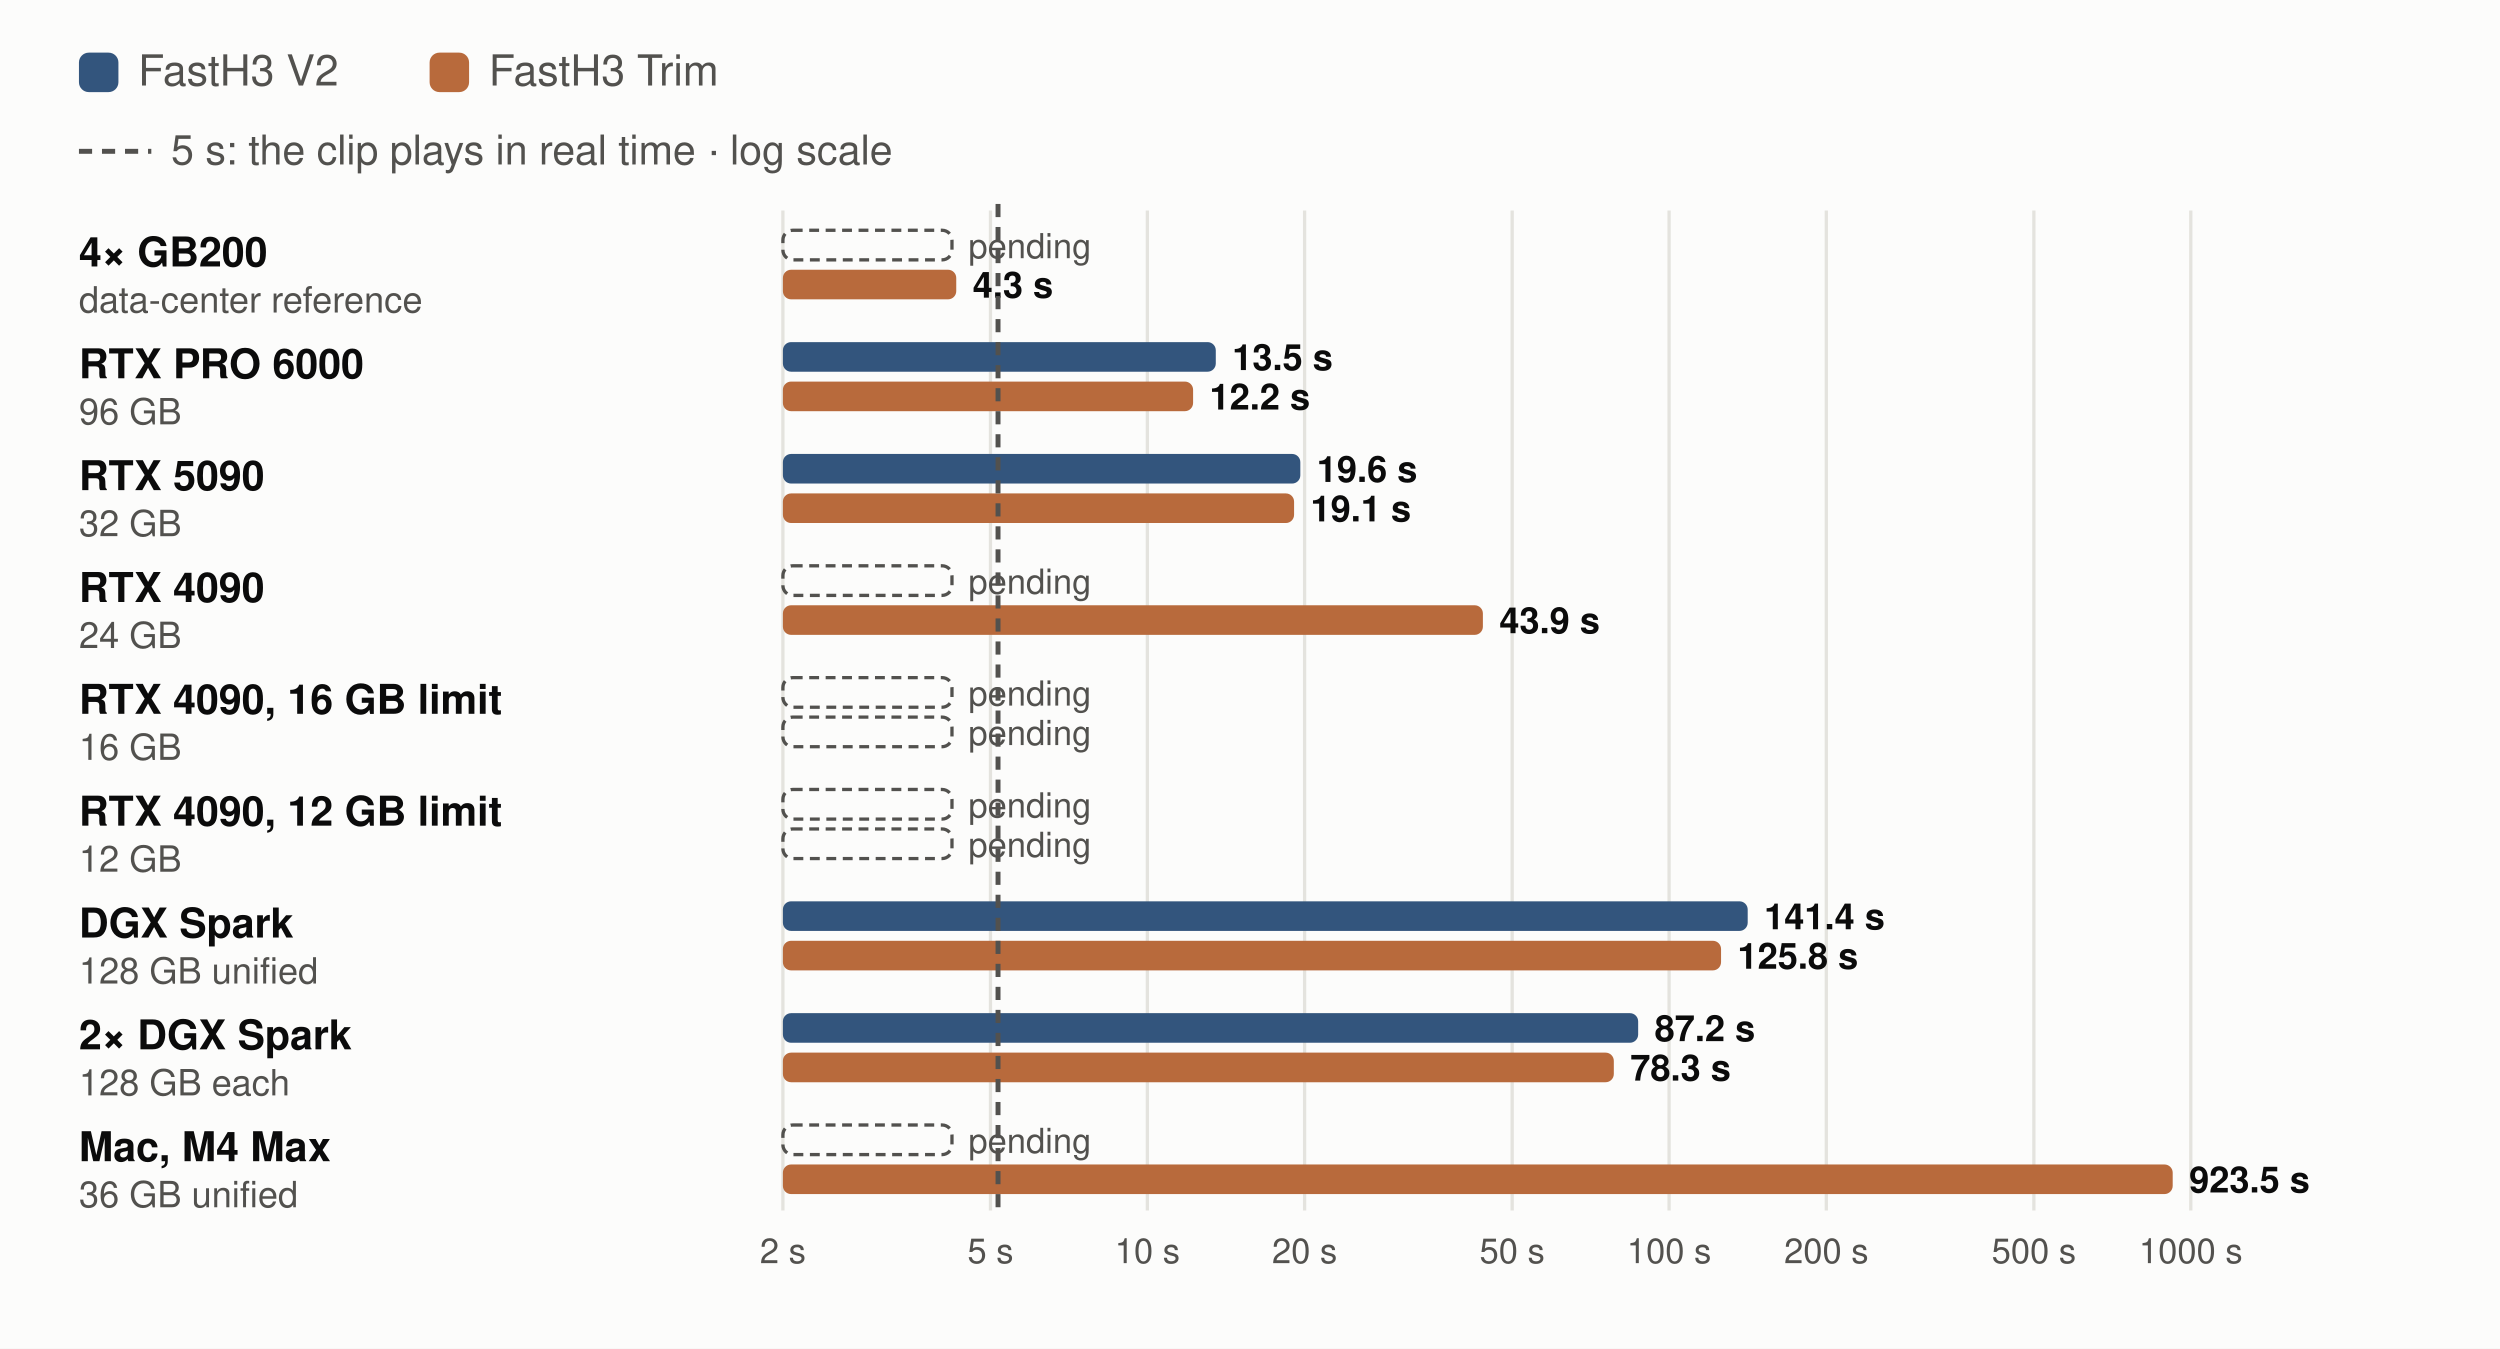
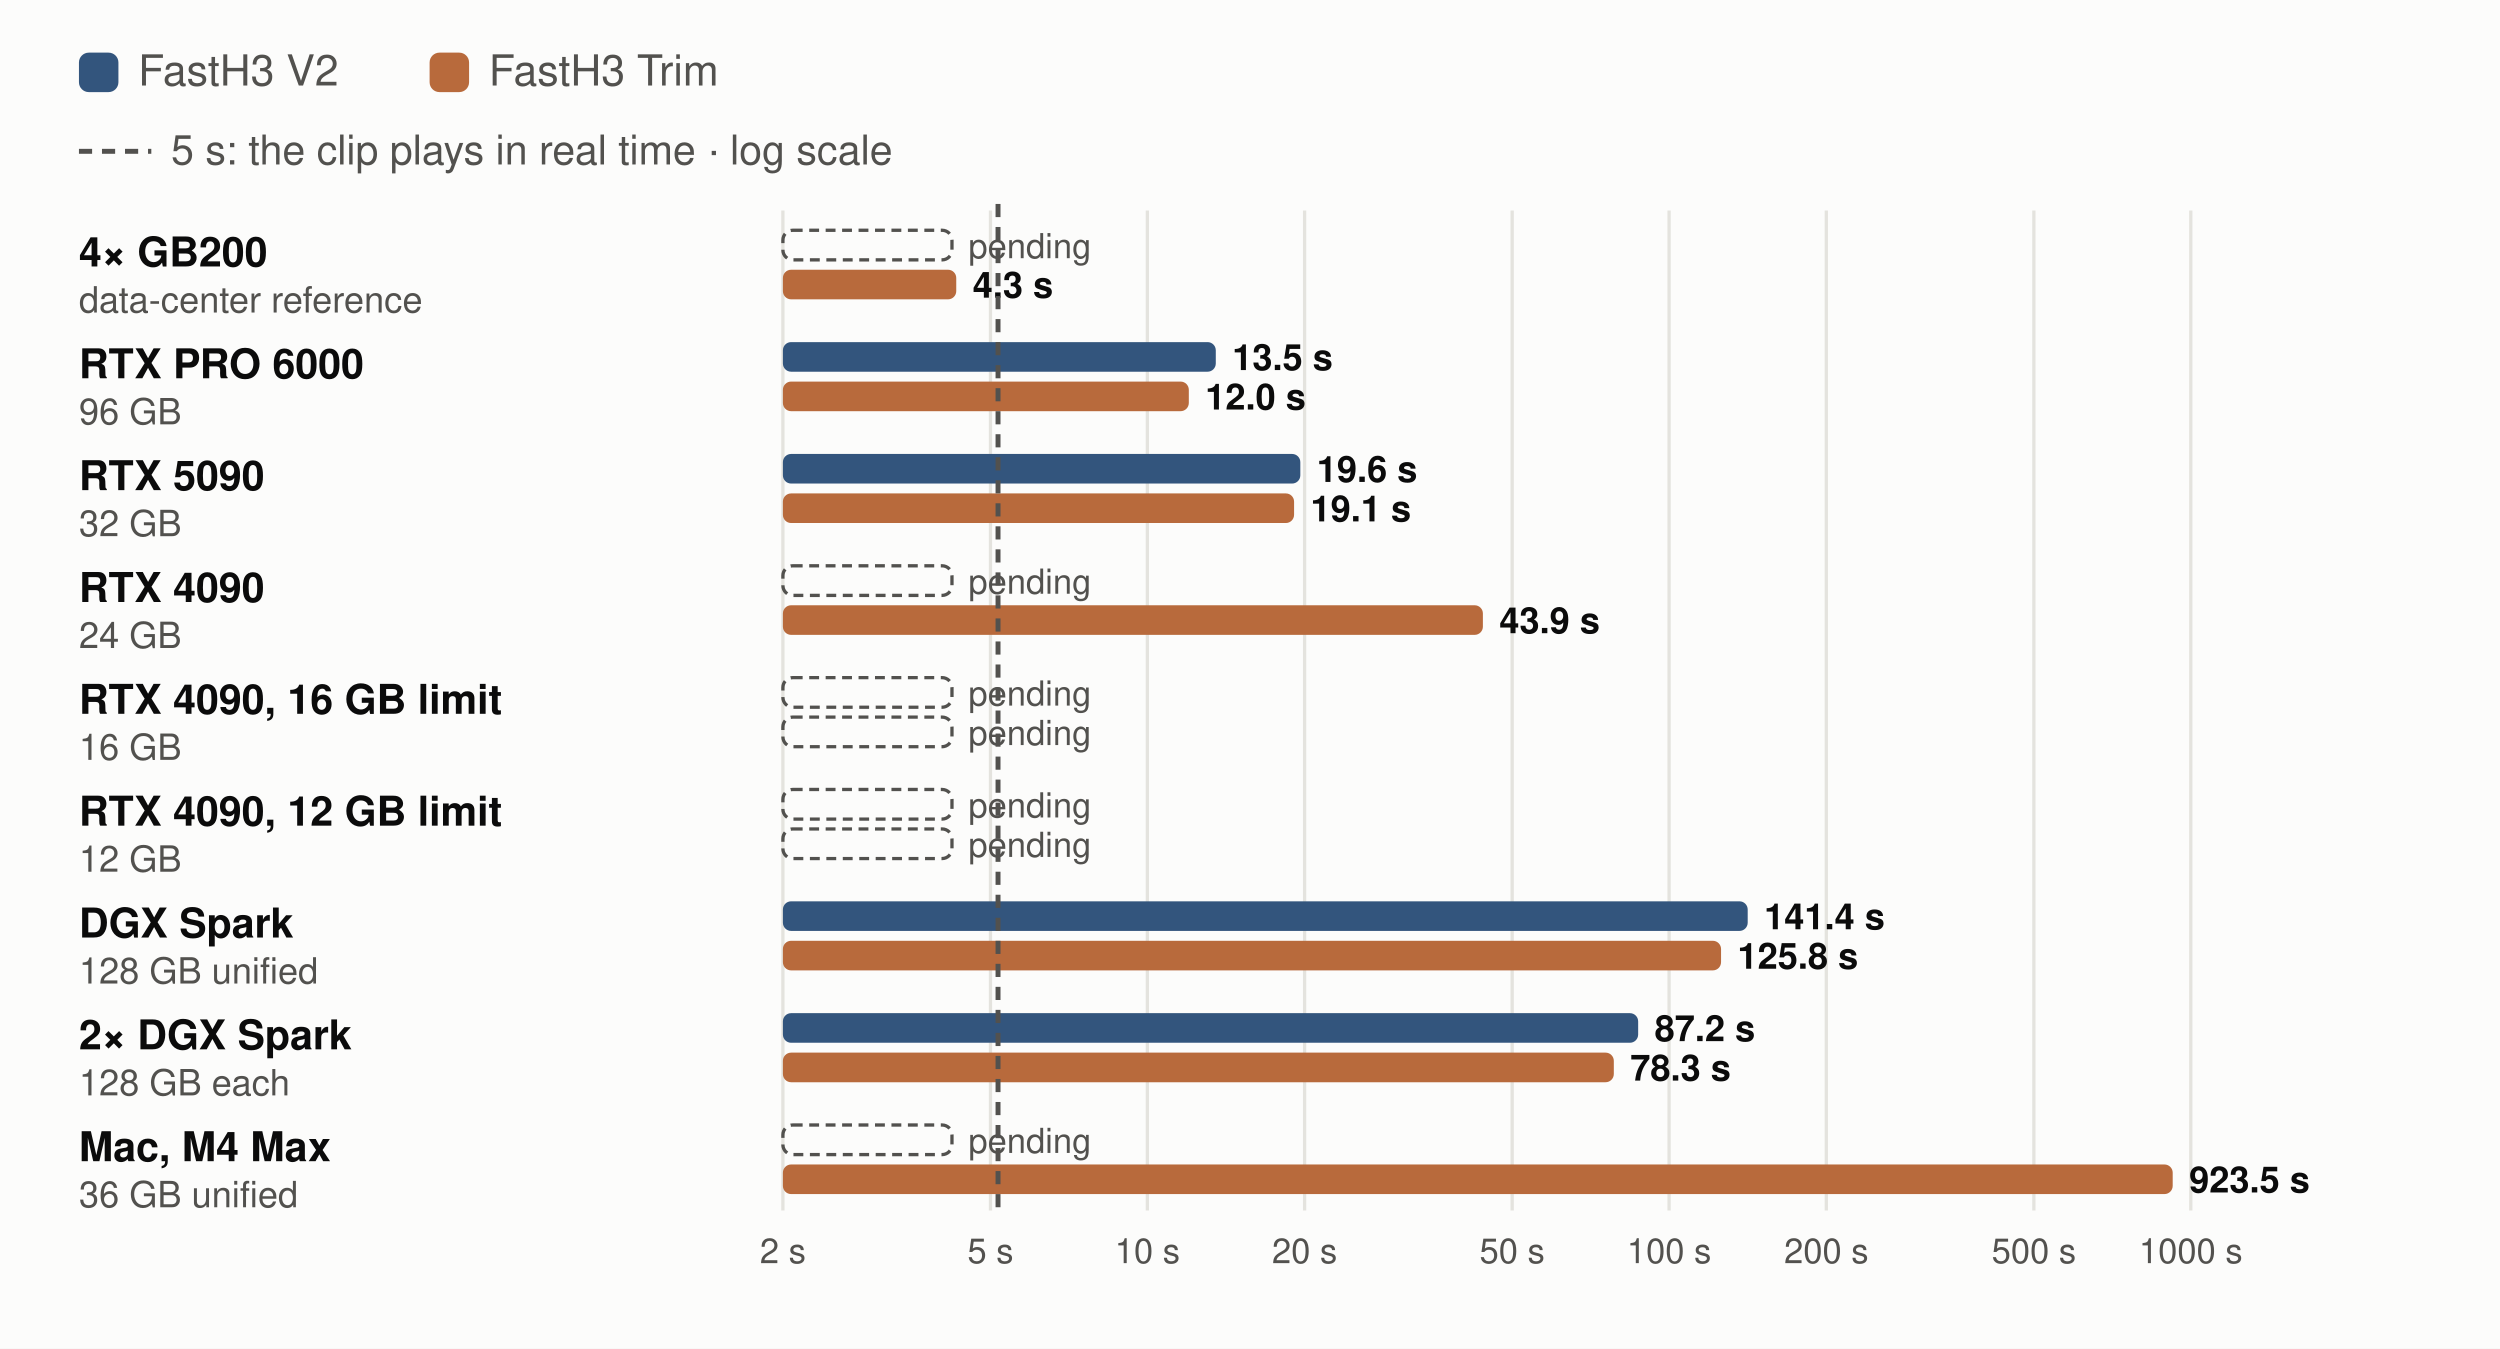
<svg xmlns="http://www.w3.org/2000/svg" width="760" height="410" viewBox="0 0 760 410" role="img" aria-labelledby="t d">
  <style>
  .bg{fill:#fcfcfb} .t1{fill:#0b0b0b} .t2{fill:#52514e} .grid{stroke:#e4e3de} .axis{stroke:#9b9a95}
  .s1{fill:#33557d} .s2{fill:#b86a3c} .s3{fill:#b5afa5} .drop{fill:#b0463c} .ref{stroke:#52514e}
  .gap{stroke:#fcfcfb} .on{fill:#ffffff} .on3{fill:#0b0b0b} .est{fill:none;stroke:#52514e}
  .ring{fill:none;stroke:#0b0b0b}
  text{font-family:-apple-system,BlinkMacSystemFont,"Segoe UI",Helvetica,Arial,sans-serif}
  @media (prefers-color-scheme: dark){
    .bg{fill:#1a1a19} .t1{fill:#ffffff} .t2{fill:#c3c2b7} .grid{stroke:#2e2e2c} .axis{stroke:#6b6a66}
    .s1{fill:#7393bb} .s2{fill:#c27448} .s3{fill:#69655e} .drop{fill:#c9605a} .ref{stroke:#c3c2b7}
    .gap{stroke:#1a1a19} .on{fill:#0b0b0b} .on3{fill:#ffffff} .est{fill:none;stroke:#c3c2b7}
    .ring{fill:none;stroke:#ffffff}
  }
</style>
  <rect class="bg" width="760" height="410" />
  <rect class="s1" x="24" y="16" width="12" height="12" rx="3" />
  <text class="t2" x="42" y="26" font-size="13">FastH3 V2</text>
  <rect class="s2" x="130.6" y="16" width="12" height="12" rx="3" />
  <text class="t2" x="148.6" y="26" font-size="13">FastH3 Trim</text>
  <line class="ref" x1="24" x2="46" y1="46" y2="46" stroke-width="1.5" stroke-dasharray="4 3" />
  <text class="t2" x="52" y="50" font-size="12.5">5 s: the clip plays in real time · log scale</text>
  <line class="grid" x1="238.0" x2="238.0" y1="64" y2="368" stroke-width="1" />
  <text class="t2" x="238.0" y="384" font-size="10.5" text-anchor="middle">2 s</text>
  <line class="grid" x1="301.1" x2="301.1" y1="64" y2="368" stroke-width="1" />
  <text class="t2" x="301.1" y="384" font-size="10.5" text-anchor="middle">5 s</text>
  <line class="grid" x1="348.8" x2="348.8" y1="64" y2="368" stroke-width="1" />
  <text class="t2" x="348.8" y="384" font-size="10.5" text-anchor="middle">10 s</text>
  <line class="grid" x1="396.6" x2="396.6" y1="64" y2="368" stroke-width="1" />
  <text class="t2" x="396.6" y="384" font-size="10.5" text-anchor="middle">20 s</text>
  <line class="grid" x1="459.7" x2="459.7" y1="64" y2="368" stroke-width="1" />
  <text class="t2" x="459.7" y="384" font-size="10.5" text-anchor="middle">50 s</text>
  <line class="grid" x1="507.4" x2="507.4" y1="64" y2="368" stroke-width="1" />
  <text class="t2" x="507.4" y="384" font-size="10.5" text-anchor="middle">100 s</text>
  <line class="grid" x1="555.2" x2="555.2" y1="64" y2="368" stroke-width="1" />
  <text class="t2" x="555.2" y="384" font-size="10.5" text-anchor="middle">200 s</text>
  <line class="grid" x1="618.3" x2="618.3" y1="64" y2="368" stroke-width="1" />
  <text class="t2" x="618.3" y="384" font-size="10.5" text-anchor="middle">500 s</text>
  <line class="grid" x1="666.0" x2="666.0" y1="64" y2="368" stroke-width="1" />
  <text class="t2" x="666.0" y="384" font-size="10.5" text-anchor="middle">1000 s</text>
  <text class="t1" x="24" y="81" font-size="12.5" font-weight="600">4× GB200</text>
  <text class="t2" x="24" y="95" font-size="11">data-center reference</text>
  <rect class="est" x="238" y="70" width="51.4" height="9" rx="3" stroke-width="1" stroke-dasharray="3 2" />
  <text class="t2" x="294.4" y="78.5" font-size="10.5">pending</text>
  <rect class="s2" x="238" y="82" width="52.7" height="9" rx="2.5" />
  <text class="t1" x="295.7" y="90.5" font-size="11" font-weight="700">4.3 s</text>
  <text class="t1" x="24" y="115" font-size="12.5" font-weight="600">RTX PRO 6000</text>
  <text class="t2" x="24" y="129" font-size="11">96 GB</text>
  <rect class="s1" x="238" y="104" width="131.6" height="9" rx="2.5" />
  <text class="t1" x="374.6" y="112.5" font-size="11" font-weight="700">13.5 s</text>
-   <rect class="s2" x="238" y="116" width="124.7" height="9" rx="2.5" />
-   <text class="t1" x="367.7" y="124.5" font-size="11" font-weight="700">12.2 s</text>
+   <rect class="s2" x="238" y="116" width="123.4" height="9" rx="2.5" />
+   <text class="t1" x="366.4" y="124.5" font-size="11" font-weight="700">12.0 s</text>
  <text class="t1" x="24" y="149" font-size="12.5" font-weight="600">RTX 5090</text>
  <text class="t2" x="24" y="163" font-size="11">32 GB</text>
  <rect class="s1" x="238" y="138" width="157.3" height="9" rx="2.5" />
  <text class="t1" x="400.3" y="146.5" font-size="11" font-weight="700">19.6 s</text>
  <rect class="s2" x="238" y="150" width="155.4" height="9" rx="2.5" />
  <text class="t1" x="398.4" y="158.5" font-size="11" font-weight="700">19.1 s</text>
  <text class="t1" x="24" y="183" font-size="12.5" font-weight="600">RTX 4090</text>
  <text class="t2" x="24" y="197" font-size="11">24 GB</text>
  <rect class="est" x="238" y="172" width="51.4" height="9" rx="3" stroke-width="1" stroke-dasharray="3 2" />
  <text class="t2" x="294.4" y="180.5" font-size="10.5">pending</text>
  <rect class="s2" x="238" y="184" width="212.8" height="9" rx="2.5" />
  <text class="t1" x="455.8" y="192.5" font-size="11" font-weight="700">43.9 s</text>
  <text class="t1" x="24" y="217" font-size="12.5" font-weight="600">RTX 4090, 16 GB limit</text>
  <text class="t2" x="24" y="231" font-size="11">16 GB</text>
  <rect class="est" x="238" y="206" width="51.4" height="9" rx="3" stroke-width="1" stroke-dasharray="3 2" />
  <text class="t2" x="294.4" y="214.5" font-size="10.5">pending</text>
  <rect class="est" x="238" y="218" width="51.4" height="9" rx="3" stroke-width="1" stroke-dasharray="3 2" />
  <text class="t2" x="294.4" y="226.5" font-size="10.5">pending</text>
  <text class="t1" x="24" y="251" font-size="12.5" font-weight="600">RTX 4090, 12 GB limit</text>
  <text class="t2" x="24" y="265" font-size="11">12 GB</text>
  <rect class="est" x="238" y="240" width="51.4" height="9" rx="3" stroke-width="1" stroke-dasharray="3 2" />
  <text class="t2" x="294.4" y="248.5" font-size="10.5">pending</text>
  <rect class="est" x="238" y="252" width="51.4" height="9" rx="3" stroke-width="1" stroke-dasharray="3 2" />
  <text class="t2" x="294.4" y="260.5" font-size="10.5">pending</text>
  <text class="t1" x="24" y="285" font-size="12.5" font-weight="600">DGX Spark</text>
  <text class="t2" x="24" y="299" font-size="11">128 GB unified</text>
  <rect class="s1" x="238" y="274" width="293.3" height="9" rx="2.5" />
  <text class="t1" x="536.3" y="282.5" font-size="11" font-weight="700">141.4 s</text>
  <rect class="s2" x="238" y="286" width="285.2" height="9" rx="2.5" />
  <text class="t1" x="528.2" y="294.5" font-size="11" font-weight="700">125.8 s</text>
  <text class="t1" x="24" y="319" font-size="12.5" font-weight="600">2× DGX Spark</text>
  <text class="t2" x="24" y="333" font-size="11">128 GB each</text>
  <rect class="s1" x="238" y="308" width="260.0" height="9" rx="2.5" />
  <text class="t1" x="503.0" y="316.5" font-size="11" font-weight="700">87.2 s</text>
  <rect class="s2" x="238" y="320" width="252.6" height="9" rx="2.5" />
  <text class="t1" x="495.6" y="328.5" font-size="11" font-weight="700">78.3 s</text>
  <text class="t1" x="24" y="353" font-size="12.5" font-weight="600">Mac, M4 Max</text>
  <text class="t2" x="24" y="367" font-size="11">36 GB unified</text>
  <rect class="est" x="238" y="342" width="51.4" height="9" rx="3" stroke-width="1" stroke-dasharray="3 2" />
  <text class="t2" x="294.4" y="350.5" font-size="10.5">pending</text>
  <rect class="s2" x="238" y="354" width="422.5" height="9" rx="2.5" />
  <text class="t1" x="665.5" y="362.5" font-size="11" font-weight="700">923.5 s</text>
  <line class="ref" x1="303.4" x2="303.4" y1="62" y2="370" stroke-width="1.5" stroke-dasharray="4 3" />
</svg>
